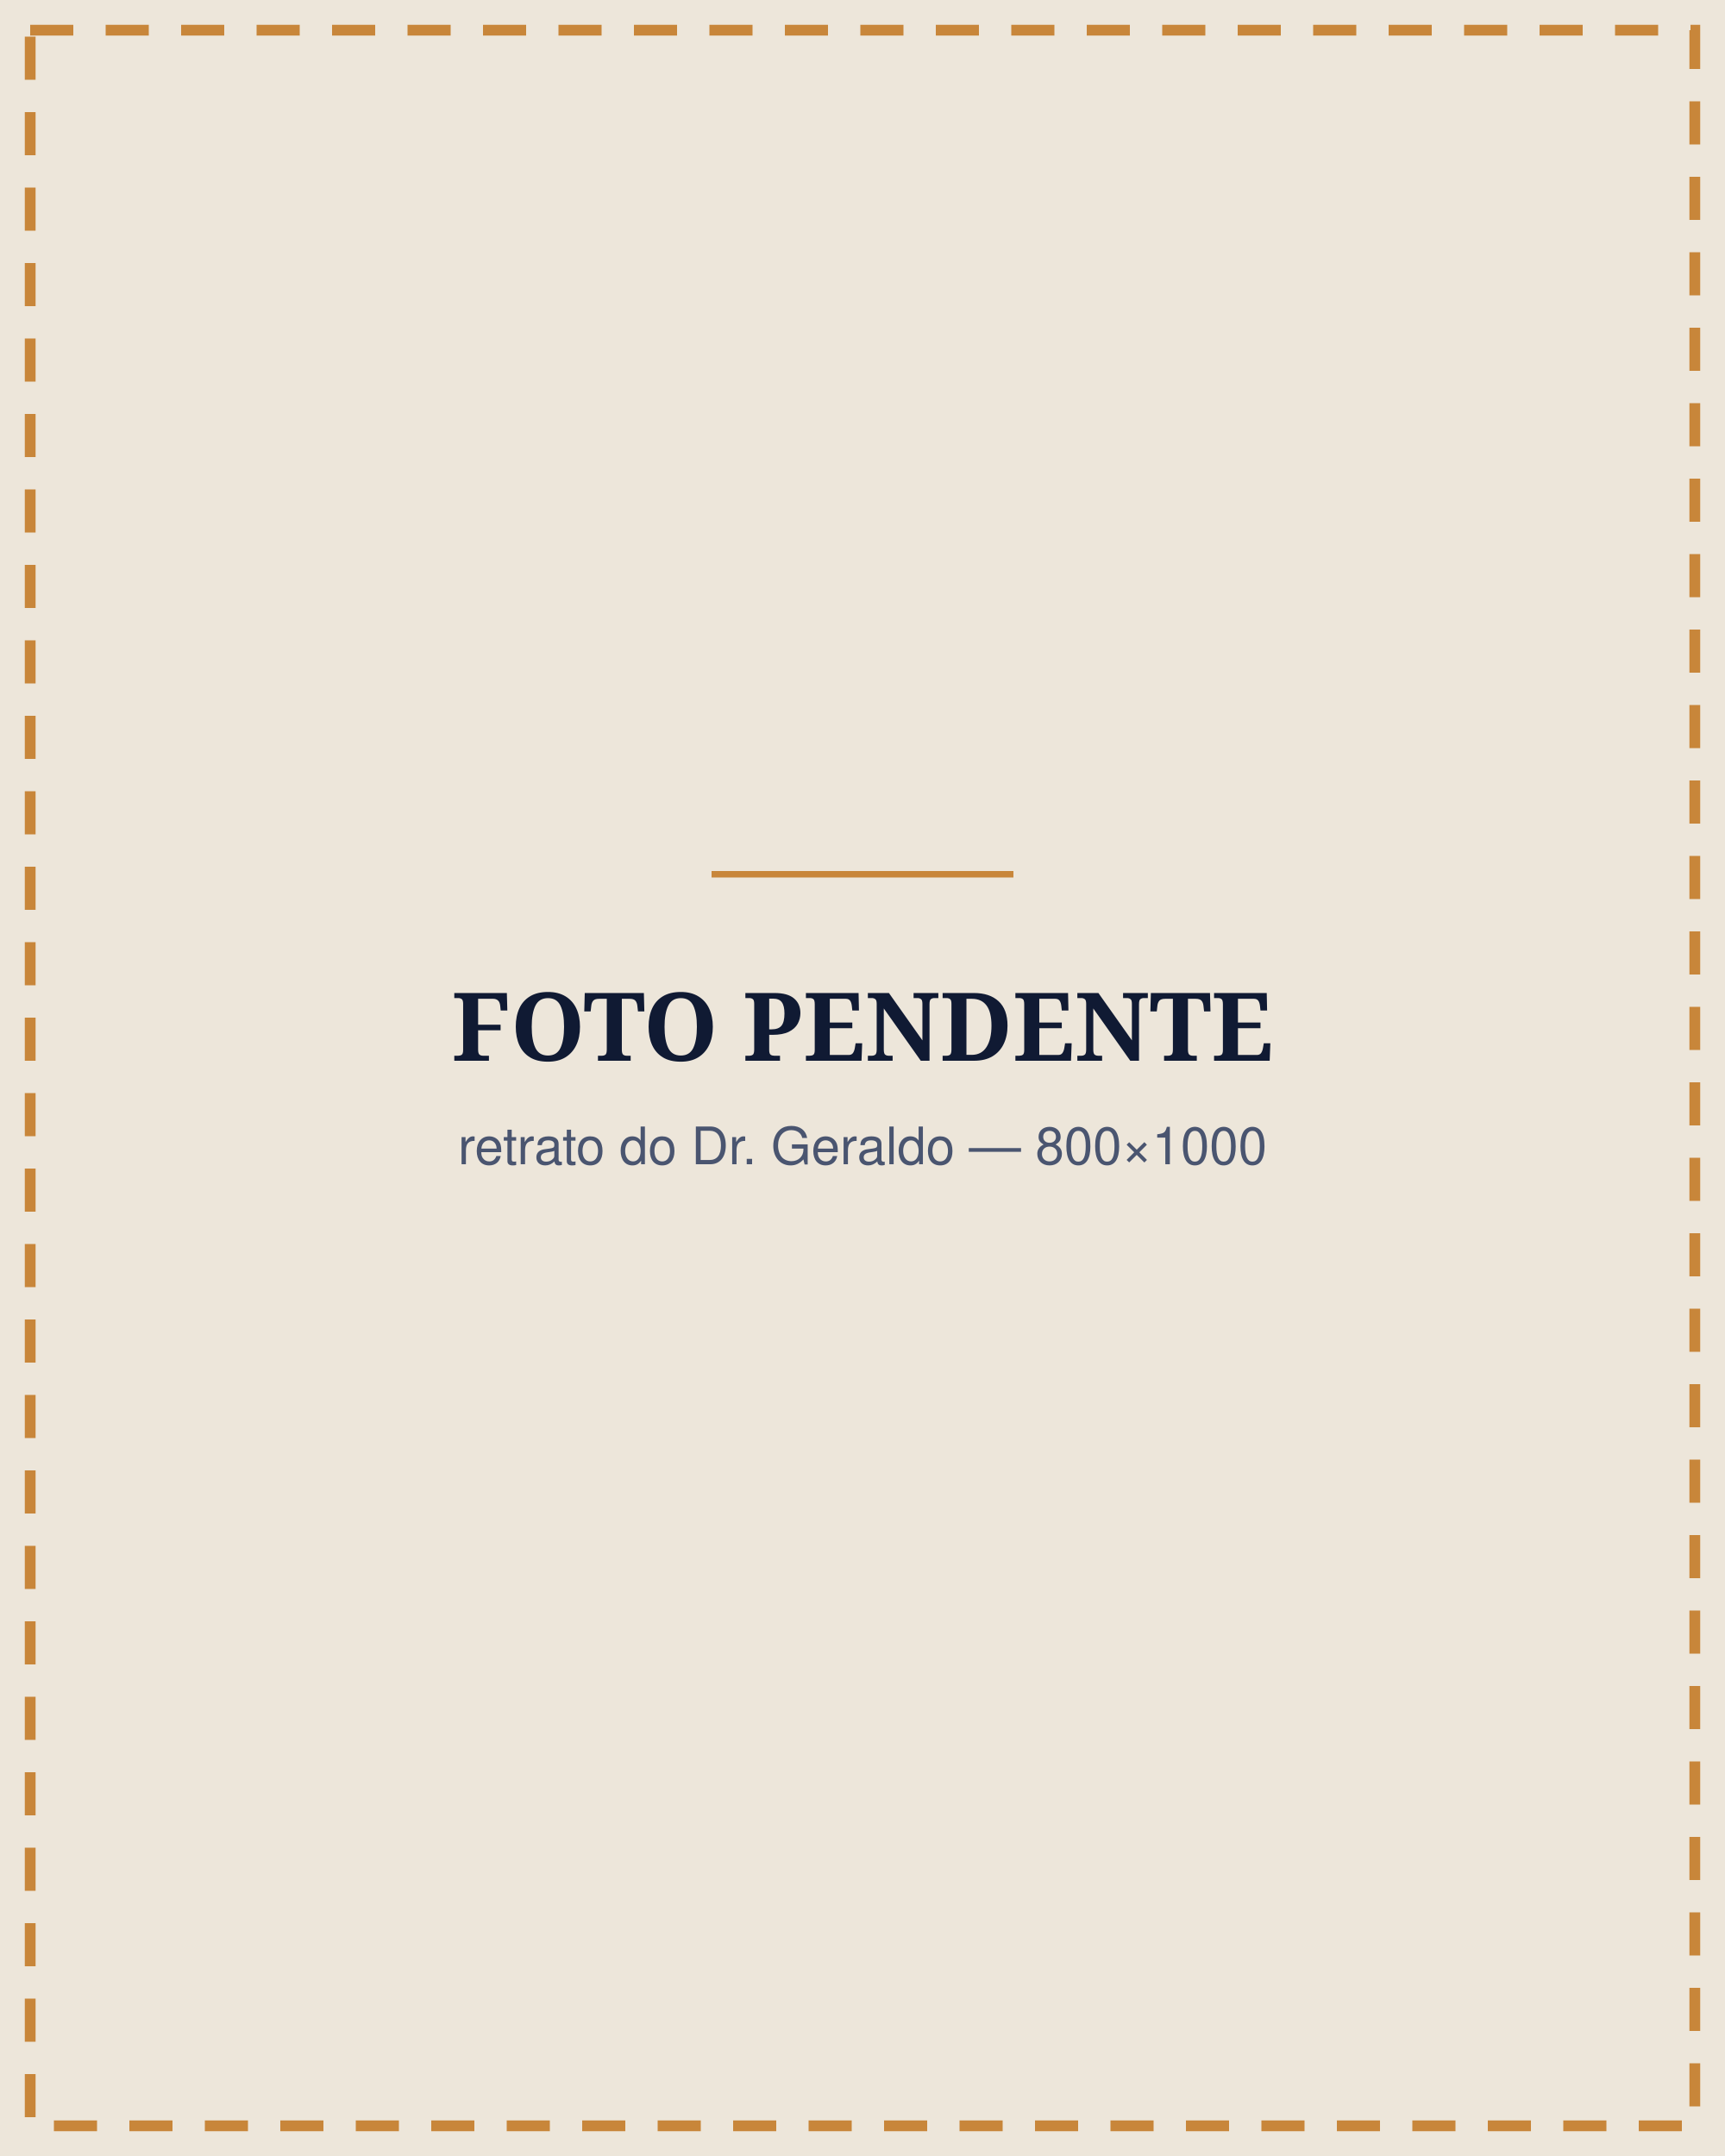
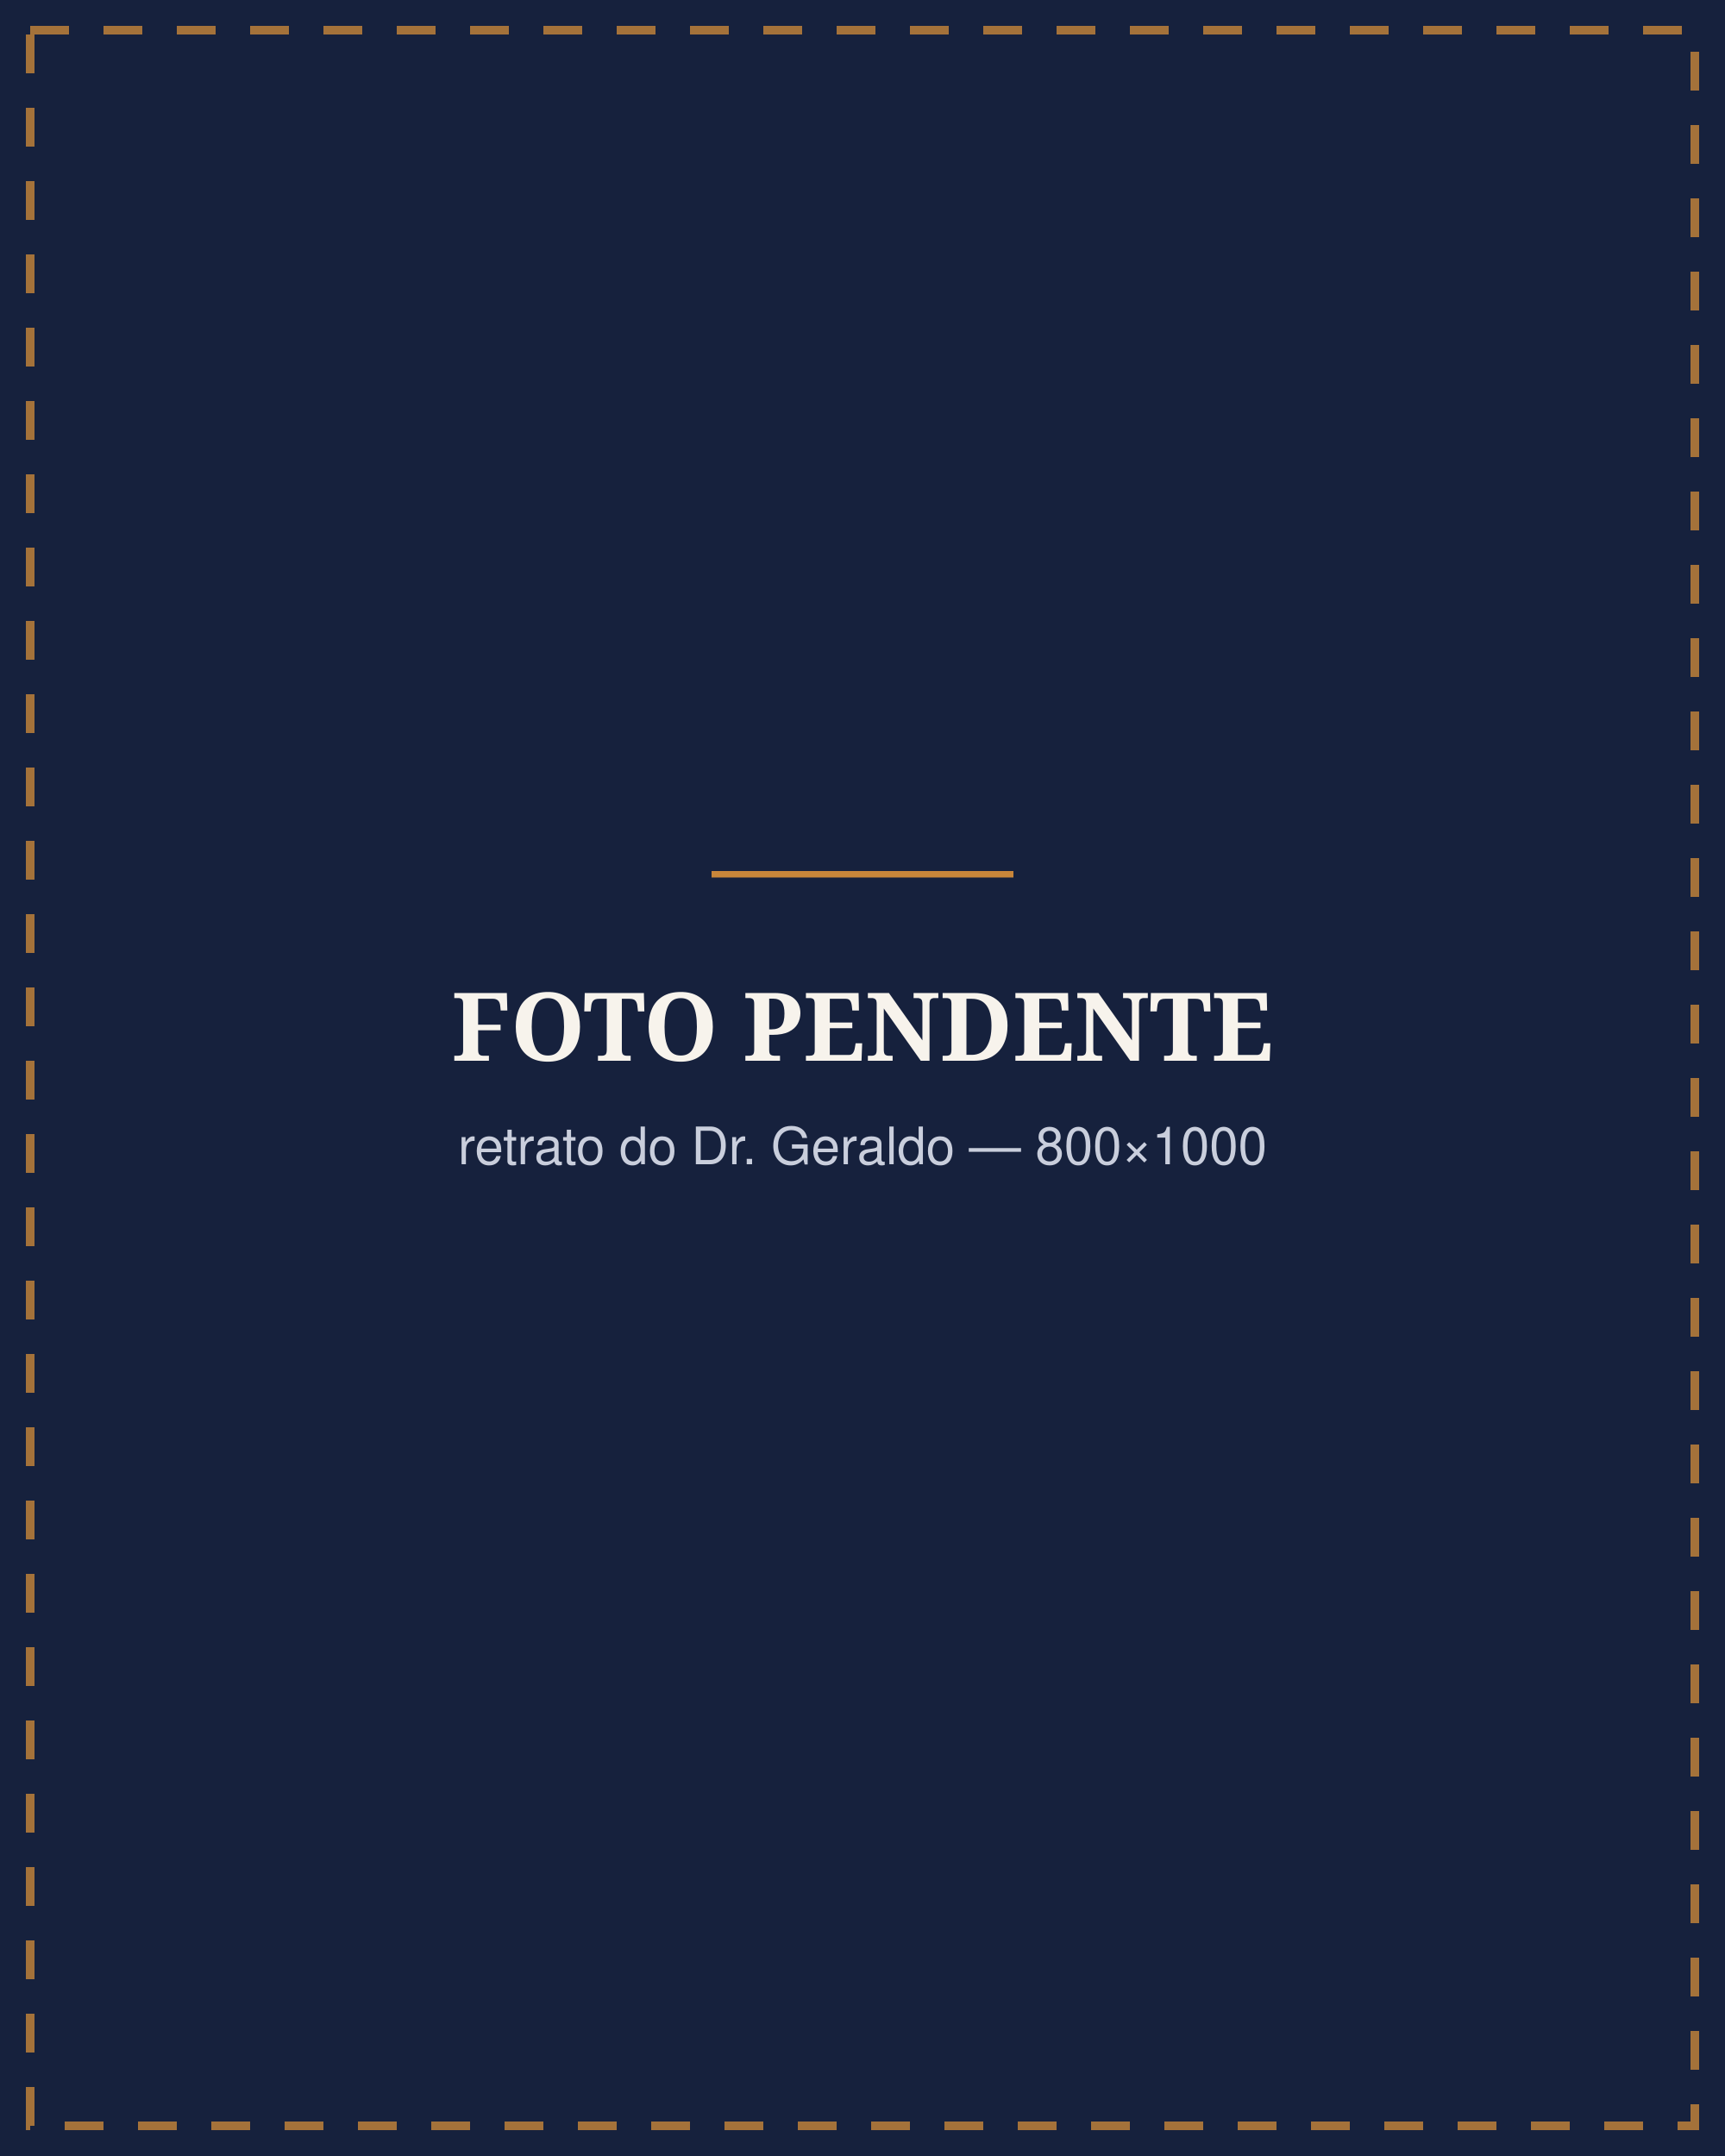
<svg xmlns="http://www.w3.org/2000/svg" viewBox="0 0 800 1000" width="800" height="1000" role="img" aria-label="Foto pendente">
-   <rect width="800" height="1000" fill="#EDE6DA" />
-   <rect x="14" y="14" width="772" height="972" fill="none" stroke="#C8863A" stroke-width="5" stroke-dasharray="20 15" />
+   <rect width="800" height="1000" fill="#16213D" />
+   <rect x="14" y="14" width="772" height="972" fill="none" stroke="#C8863A" stroke-width="4" stroke-dasharray="18 16" opacity=".8" />
  <rect x="330" y="404" width="140" height="3" fill="#C8863A" />
-   <text x="400" y="492" text-anchor="middle" font-family="Georgia, serif" font-size="44" font-weight="bold" fill="#101A33">FOTO PENDENTE</text>
-   <text x="400" y="540" text-anchor="middle" font-family="Helvetica, Arial, sans-serif" font-size="24" fill="#4A5570">retrato do Dr. Geraldo — 800×1000</text>
+   <text x="400" y="492" text-anchor="middle" font-family="Georgia, serif" font-size="44" font-weight="bold" fill="#F7F3EC">FOTO PENDENTE</text>
+   <text x="400" y="540" text-anchor="middle" font-family="Helvetica, Arial, sans-serif" font-size="24" fill="#C9CEDC">retrato do Dr. Geraldo — 800×1000</text>
</svg>
